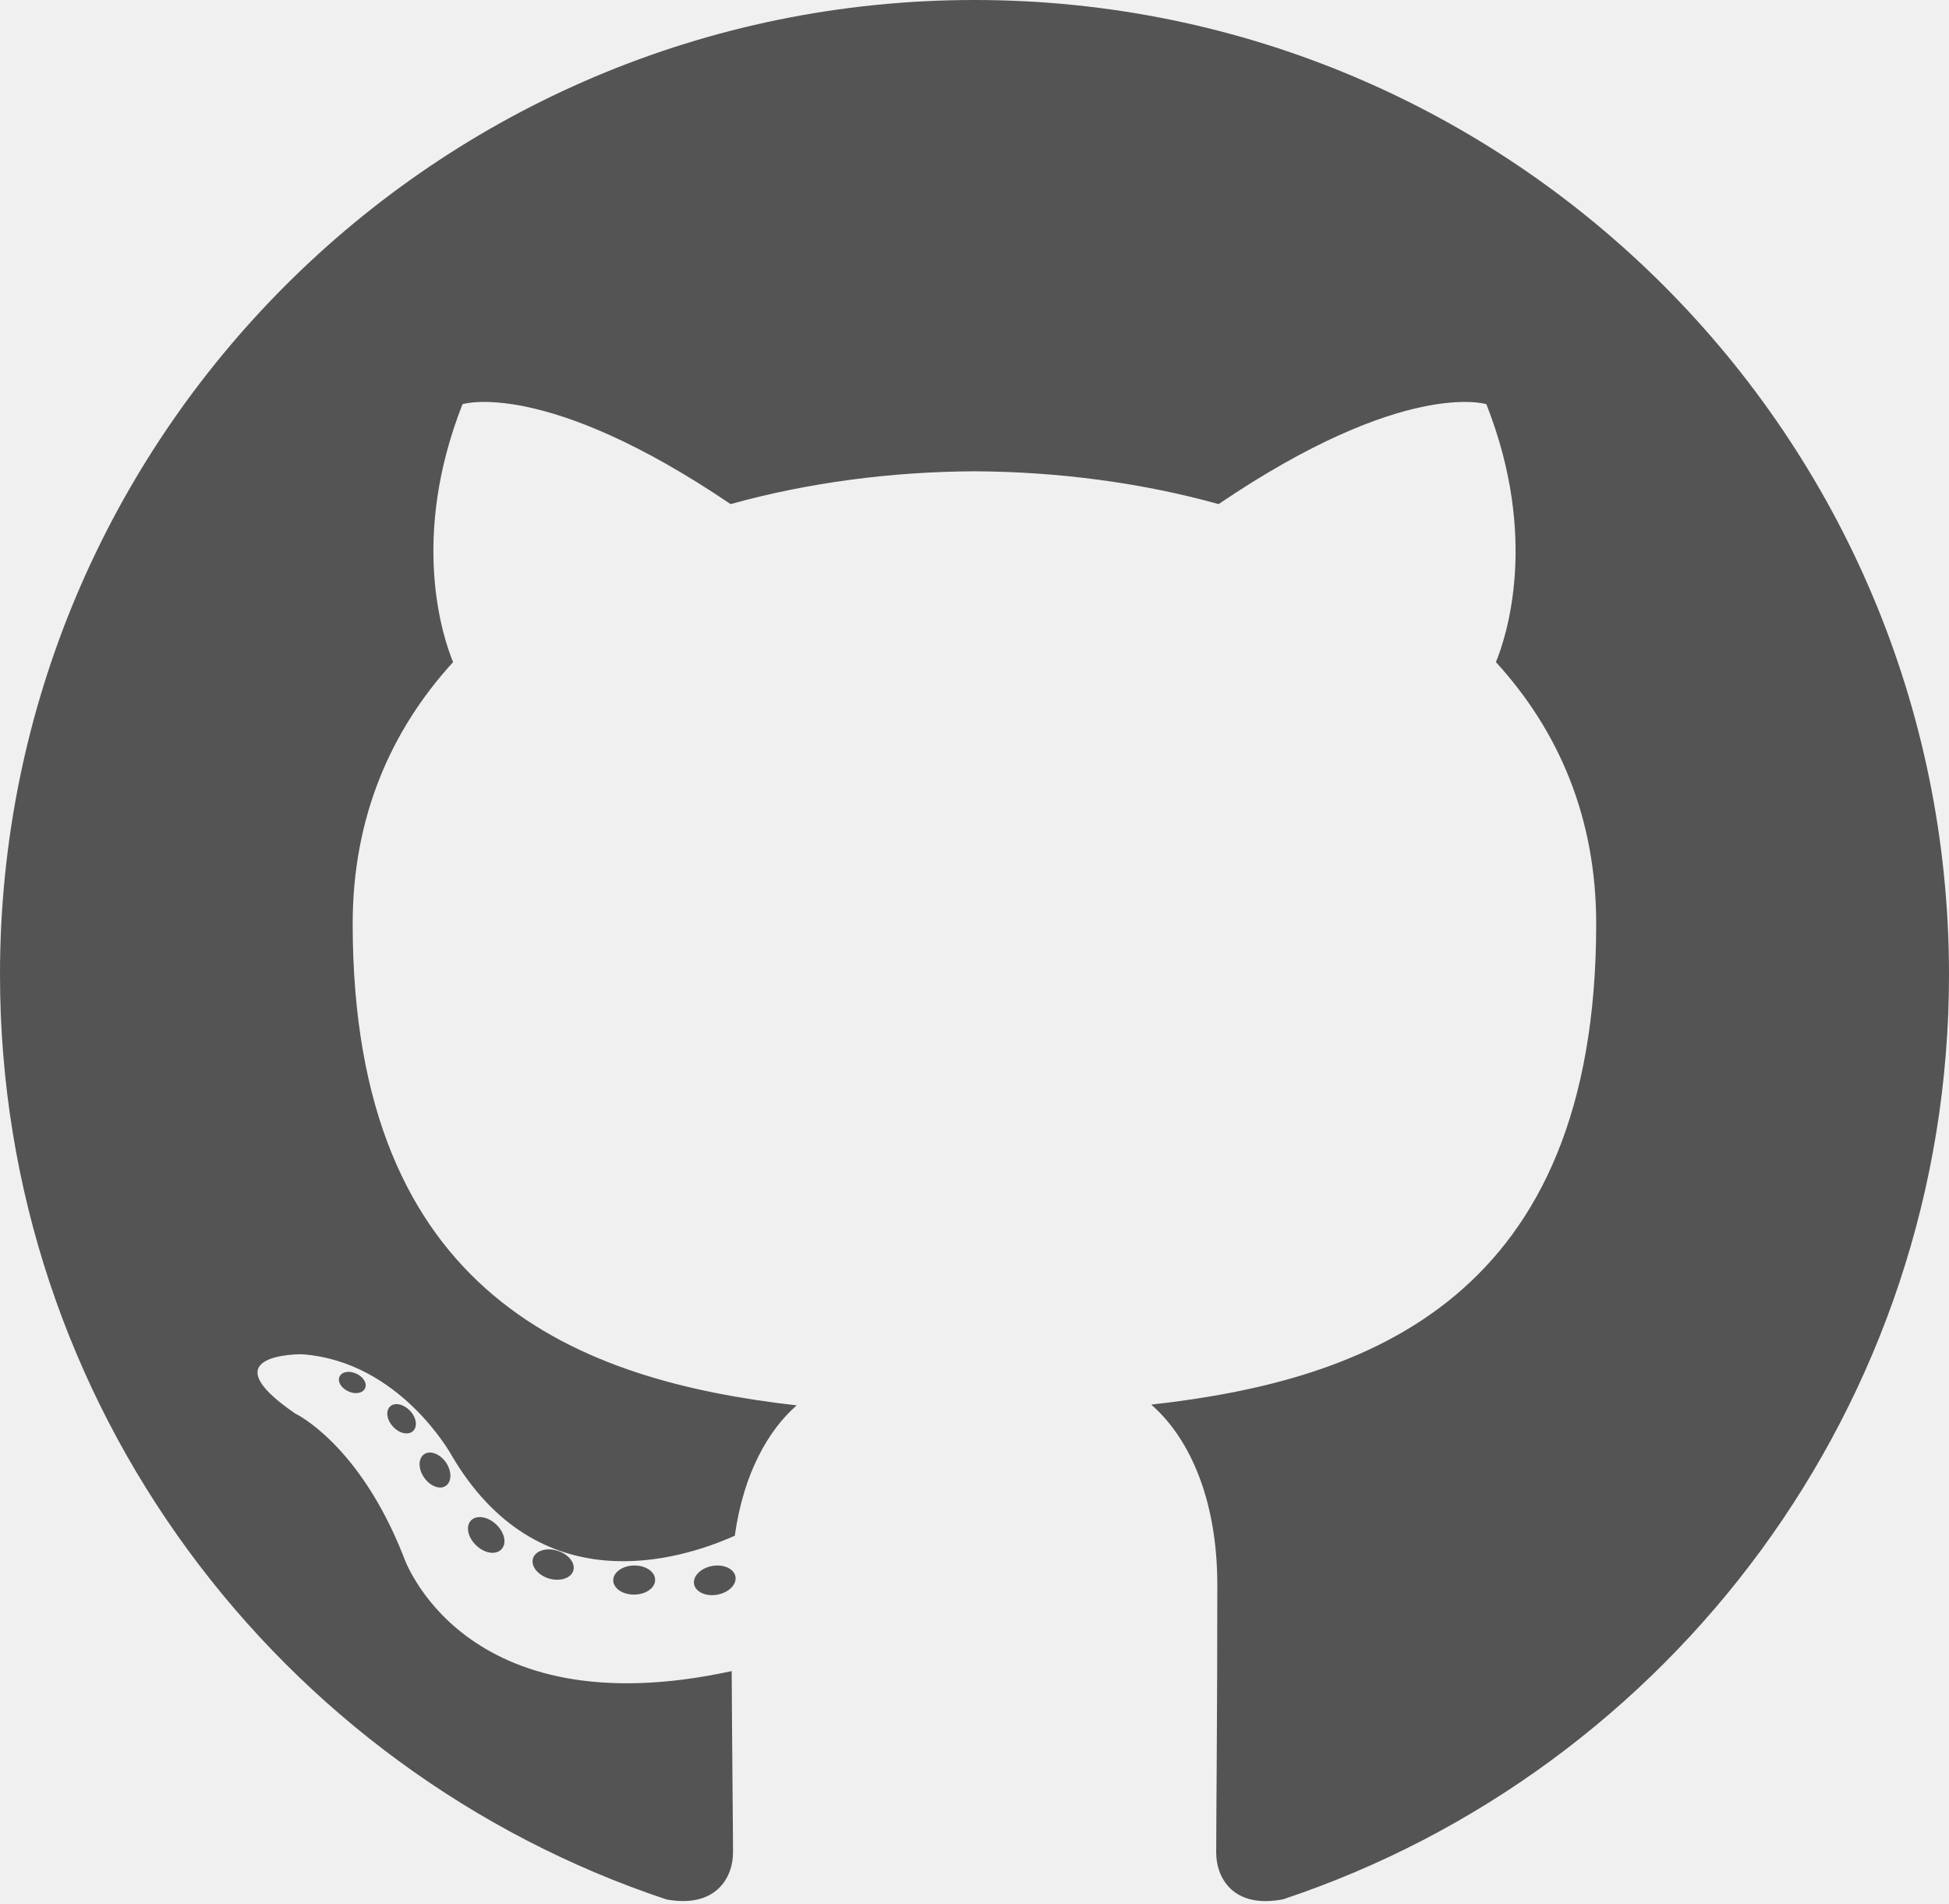
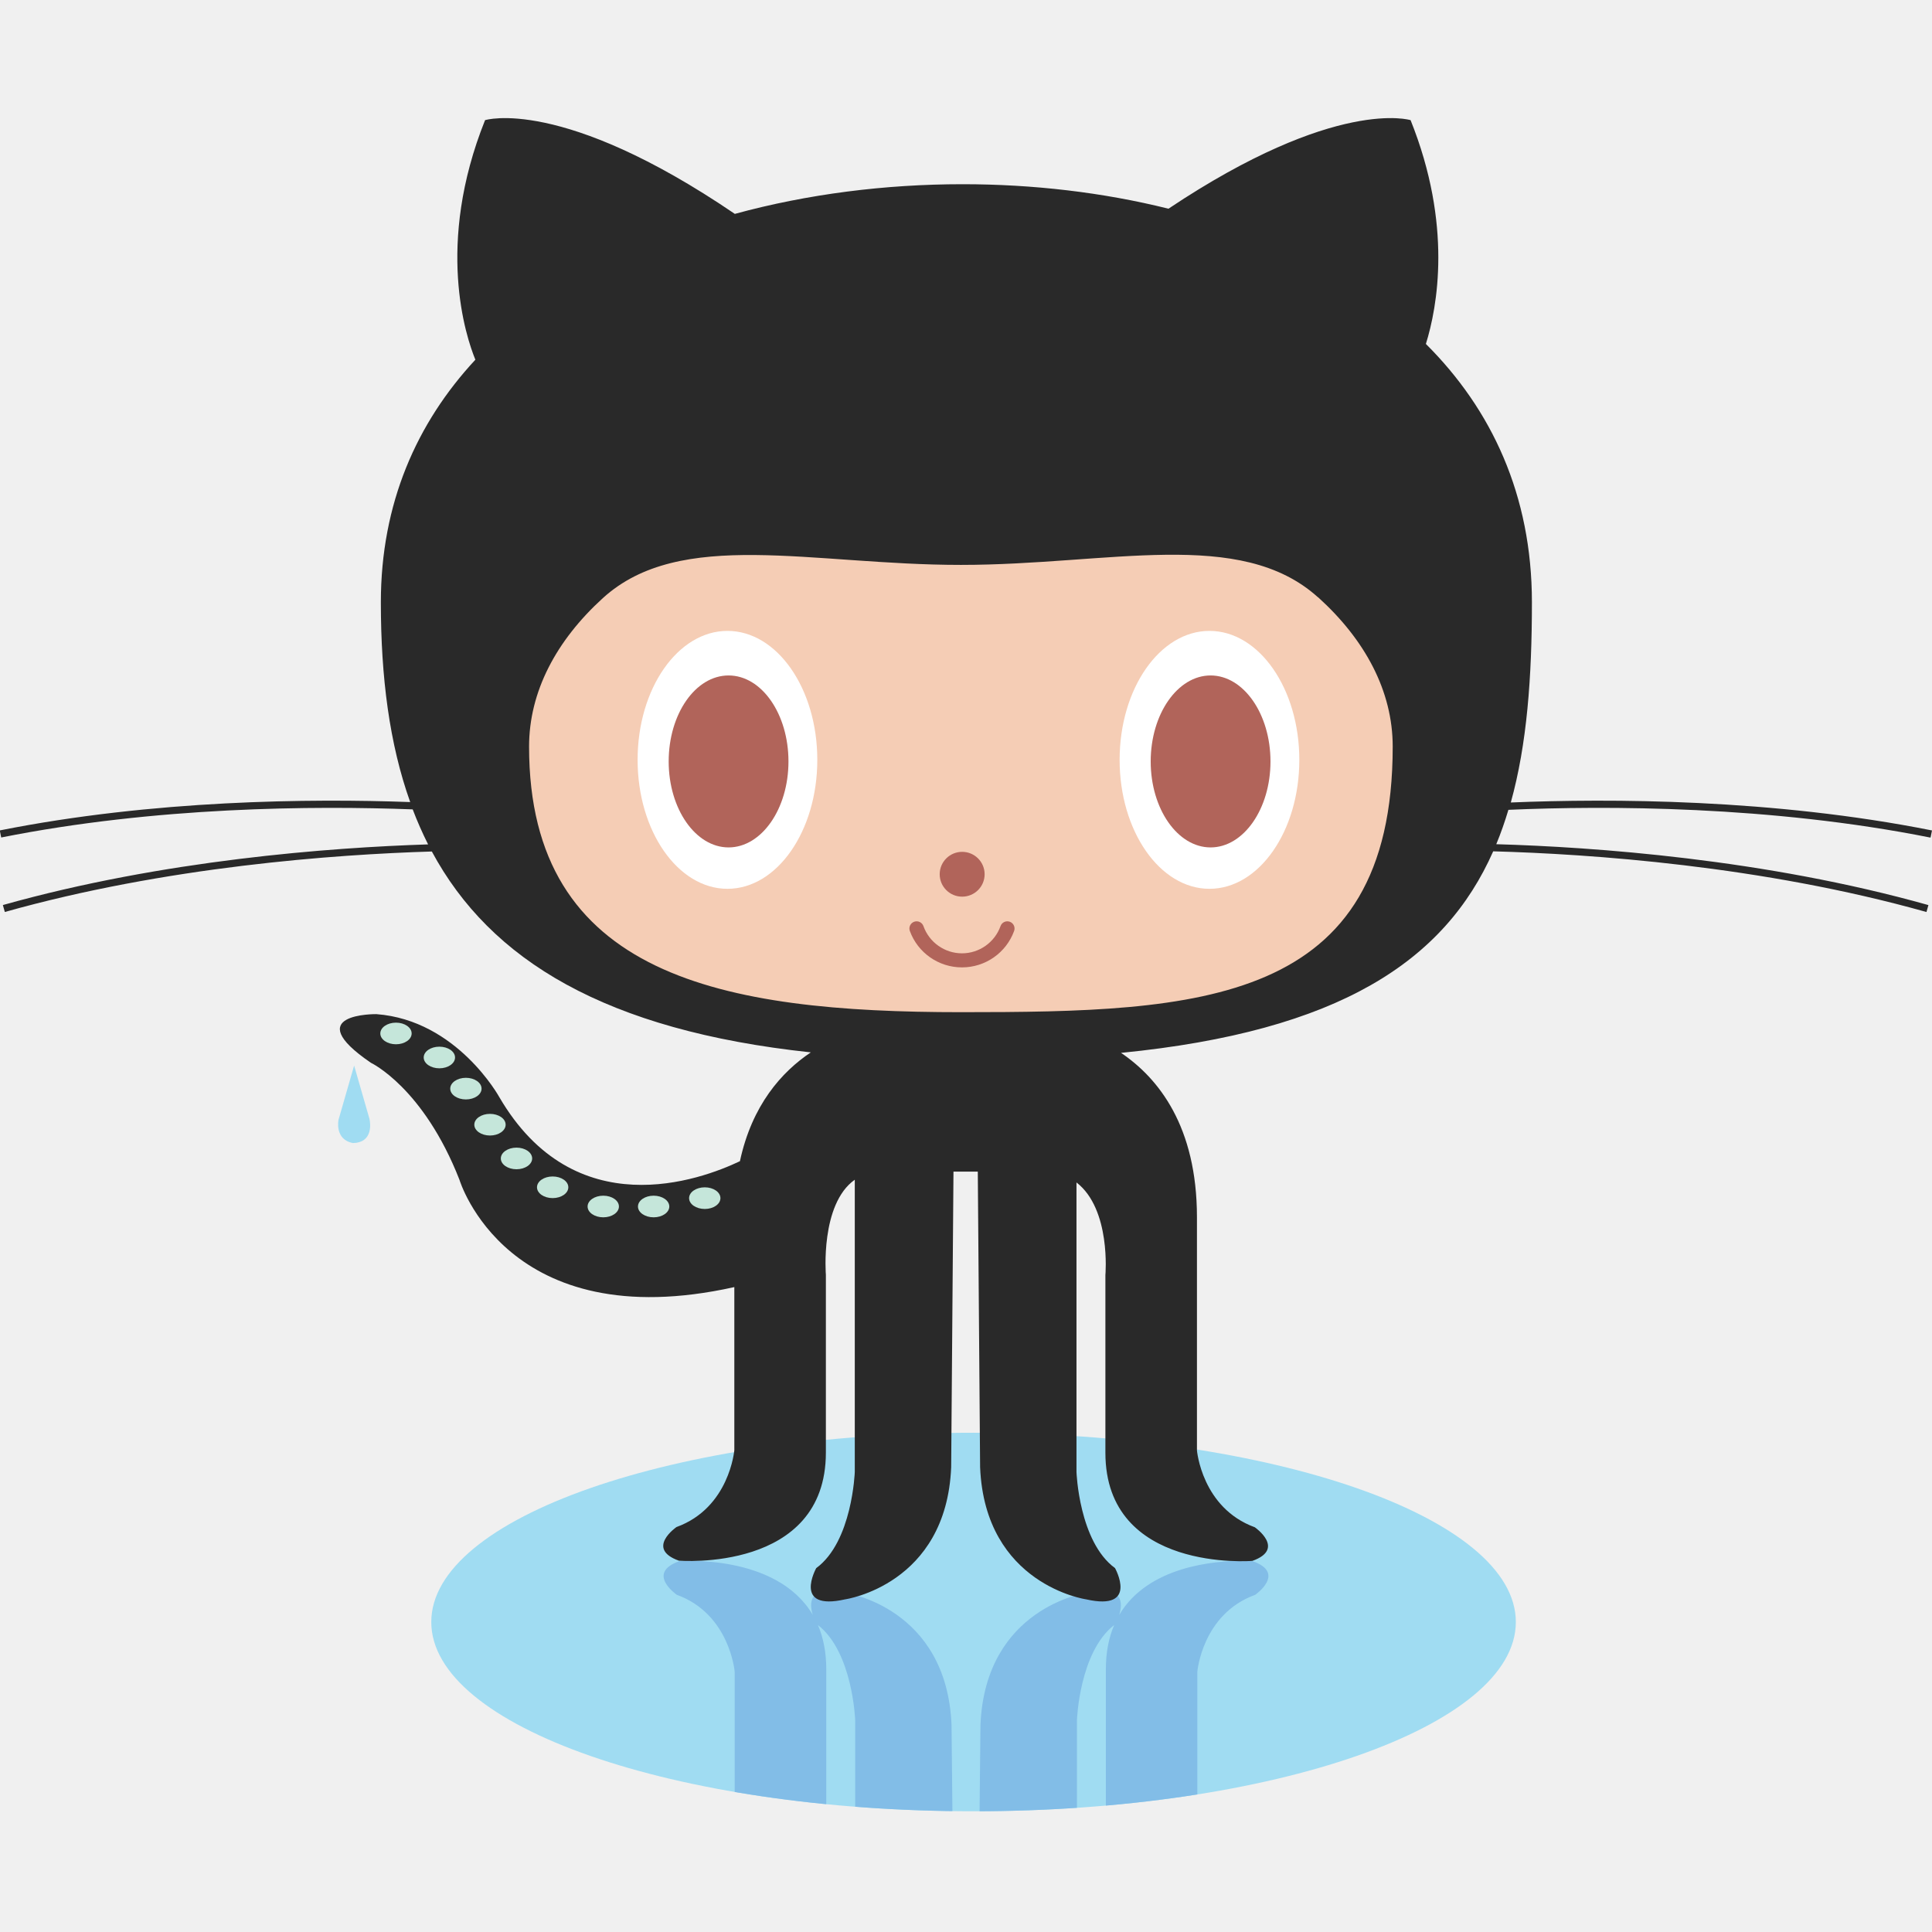
- <svg xmlns="http://www.w3.org/2000/svg" width="256" height="250" fill="currentColor" preserveAspectRatio="xMidYMid">
-   <path d="M128.001 0C57.317 0 0 57.307 0 128.001c0 56.554 36.676 104.535 87.535 121.46 6.397 1.185 8.746-2.777 8.746-6.158 0-3.052-.12-13.135-.174-23.83-35.61 7.742-43.124-15.103-43.124-15.103-5.823-14.795-14.213-18.73-14.213-18.73-11.613-7.944.876-7.78.876-7.78 12.853.902 19.621 13.19 19.621 13.19 11.417 19.568 29.945 13.911 37.249 10.64 1.149-8.272 4.466-13.92 8.127-17.116-28.431-3.236-58.318-14.212-58.318-63.258 0-13.975 5-25.394 13.188-34.358-1.329-3.224-5.71-16.242 1.24-33.874 0 0 10.749-3.44 35.21 13.121 10.21-2.836 21.16-4.258 32.038-4.307 10.878.049 21.837 1.47 32.066 4.307 24.431-16.56 35.165-13.12 35.165-13.12 6.967 17.63 2.584 30.65 1.255 33.873 8.207 8.964 13.173 20.383 13.173 34.358 0 49.163-29.944 59.988-58.447 63.157 4.591 3.972 8.682 11.762 8.682 23.704 0 17.126-.148 30.91-.148 35.126 0 3.407 2.304 7.398 8.792 6.14C219.37 232.5 256 184.537 256 128.002 256 57.307 198.691 0 128.001 0Zm-80.06 182.34c-.282.636-1.283.827-2.194.39-.929-.417-1.45-1.284-1.15-1.922.276-.655 1.279-.838 2.205-.399.93.418 1.46 1.293 1.139 1.931Zm6.296 5.618c-.61.566-1.804.303-2.614-.591-.837-.892-.994-2.086-.375-2.66.63-.566 1.787-.301 2.626.591.838.903 1 2.088.363 2.66Zm4.32 7.188c-.785.545-2.067.034-2.86-1.104-.784-1.138-.784-2.503.017-3.05.795-.547 2.058-.055 2.861 1.075.782 1.157.782 2.522-.019 3.08Zm7.304 8.325c-.701.774-2.196.566-3.29-.49-1.119-1.032-1.43-2.496-.726-3.27.71-.776 2.213-.558 3.315.49 1.11 1.03 1.45 2.505.701 3.27Zm9.442 2.81c-.31 1.003-1.75 1.459-3.199 1.033-1.448-.439-2.395-1.613-2.103-2.626.301-1.01 1.747-1.484 3.207-1.028 1.446.436 2.396 1.602 2.095 2.622Zm10.744 1.193c.036 1.055-1.193 1.93-2.715 1.95-1.53.034-2.769-.82-2.786-1.86 0-1.065 1.202-1.932 2.733-1.958 1.522-.03 2.768.818 2.768 1.868Zm10.555-.405c.182 1.03-.875 2.088-2.387 2.37-1.485.271-2.861-.365-3.05-1.386-.184-1.056.893-2.114 2.376-2.387 1.514-.263 2.868.356 3.061 1.403Z" fill="#545454" />
+ <svg xmlns="http://www.w3.org/2000/svg" xmlns:xlink="http://www.w3.org/1999/xlink" width="64" height="64" viewBox="0 0 32 32">
+   <defs>
+     <clipPath id="A">
+       <path d="M0 216h216V0H0v216z" />
+     </clipPath>
+     <clipPath id="B">
+       <path d="M121.724 55.66c.343 1.114.4 2.832-3.038 2.054 0 0-9.395-1.342-9.843-12.303l-.214-21h-2.258l-.213 21c-.448 10.96-9.842 12.303-9.842 12.303-3.428.778-3.383-.938-3.04-2.052-3.37 5.738-12.394 4.996-12.394 4.996-3.133-1.117-.224-3.13-.224-3.13 4.92-1.788 5.37-7.158 5.37-7.158V35.2l.52-11.728c1.117-5.224 3.874-8.312 6.578-10.13l28.803.033c3.484 2.365 7.047 6.846 7.047 15.307V50.37s.447 5.37 5.37 7.158c0 0 2.906 2.014-.225 3.13 0 0-.382.03-1.017.032-2.455 0-8.7-.47-11.378-5.03M94.53 34.04v16.552c0 1.617-.285 2.977-.773 4.12 3.24-2.526 3.457-8.855 3.457-8.855v-20.66c-3.225 2.282-2.684 8.846-2.684 8.846M117.8 45.86s.217 6.33 3.456 8.855c-.487-1.143-.772-2.503-.772-4.12V34.042s.54-6.1-2.684-8.612v20.43z" />
+     </clipPath>
+     <clipPath id="C">
+       <path d="M0 216h216V0H0v216z" />
+     </clipPath>
+     <path id="D" d="M158.542 54.996c0-9.73-22.538-17.617-50.34-17.617s-50.34 7.887-50.34 17.617 22.537 17.62 50.34 17.62 50.34-7.9 50.34-17.62" />
+     <path id="E" d="M75.282 93.676c0-.555-.65-1.006-1.454-1.006s-1.455.45-1.455 1.006.65 1.008 1.455 1.008 1.454-.45 1.454-1.008" />
+   </defs>
+   <g transform="matrix(.178423 0 0 -.177923 -3.18057 36.6508)">
+     <g clip-path="url(#C)">
+       <use xlink:href="#D" fill="#a0dcf2" />
+     </g>
+     <g clip-path="url(#B)">
+       <use xlink:href="#D" fill="#82bde7" />
+     </g>
+     <g clip-path="url(#A)">
+       <path d="M50.7 106.8l-1.453-5.063s-.378-1.83 1.346-2.154c1.8.035 1.653 1.72 1.527 2.266l-1.42 4.95z" fill="#a0dcf2" />
+       <path d="M197.042 128.027l.133.658c-14.768 2.953-29.922 2.983-39.1 2.602 1.506 5.426 1.96 11.67 1.96 18.633 0 9.986-3.752 17.975-9.843 24.054 1.065 3.435 2.487 11.066-1.42 20.833 0 0-6.9 2.188-22.476-8.243-6.106 1.526-12.604 2.28-19.112 2.28-7.16 0-14.395-.912-21.143-2.763-16.086 10.975-23.186 8.727-23.186 8.727-4.636-11.6-1.77-20.17-.9-22.302-5.448-5.88-8.774-13.384-8.774-22.585 0-6.947.792-13.178 2.724-18.594-9.247.336-23.85.207-38.1-2.64l.132-.658c14.325 2.865 29.018 2.965 38.2 2.617.425-1.12.9-2.2 1.43-3.26-9.088-.293-24.604-1.45-39.475-5.646l.182-.645c14.988 4.227 30.64 5.356 39.64 5.63 5.43-10.12 16.135-16.658 35.18-18.7-2.704-1.816-5.46-4.904-6.58-10.13-3.683-1.76-15.343-6.062-22.34 5.97 0 0-3.916 7.16-11.412 7.72 0 0-7.27.1-.503-4.53 0 0 4.867-2.293 8.223-10.9 0 0 4.38-14.695 25.512-9.98v-15.18s-.447-5.37-5.37-7.158c0 0-2.908-2.014.224-3.13 0 0 13.645-1.12 13.645 10.065v16.552s-.54 6.565 2.683 8.846V68.963s-.222-6.487-3.578-8.948c0 0-2.237-4.025 2.684-2.908 0 0 9.394 1.342 9.842 12.303l.214 27.513h2.257l.215-27.513c.447-10.96 9.842-12.303 9.842-12.303 4.92-1.117 2.683 2.908 2.683 2.908-3.355 2.46-3.578 8.948-3.578 8.948v26.953c3.223-2.5 2.684-8.612 2.684-8.612V70.752c0-11.184 13.644-10.065 13.644-10.065 3.13 1.117.225 3.13.225 3.13-4.922 1.8-5.37 7.158-5.37 7.158v21.697c0 8.46-3.563 12.942-7.047 15.307 20.3 2.014 30.056 8.572 34.548 18.762 8.896-.244 24.906-1.328 40.22-5.65l.182.645c-15.227 4.295-31.13 5.406-40.117 5.668.426 1.03.797 2.1 1.127 3.2 9.105.4 24.328.385 39.154-2.58" fill="#292929" />
+       <path d="M140.178 150.4c4.375-3.963 6.934-8.75 6.934-13.905 0-24.075-17.948-24.728-40.085-24.728S66.94 115.09 66.94 136.485c0 5.122 2.524 9.878 6.845 13.825 7.206 6.578 19.404 3.095 33.24 3.095 13.782 0 25.934 3.518 33.15-3.015" fill="#f5cdb5" />
+       <path d="M93.697 135.258c0-6.63-3.734-12.006-8.34-12.006s-8.342 5.375-8.342 12.006 3.736 12.004 8.342 12.004 8.34-5.373 8.34-12.004" fill="#fff" />
+       <path d="M91.02 135.107c0-4.42-2.5-8.002-5.56-8.002s-5.56 3.582-5.56 8.002 2.488 8.006 5.56 8.006 5.56-3.584 5.56-8.006" fill="#b1645a" />
+       <path d="M138.443 135.258c0-6.63-3.734-12.006-8.342-12.006s-8.34 5.375-8.34 12.006 3.735 12.004 8.34 12.004 8.342-5.373 8.342-12.004" fill="#fff" />
+       <path d="M135.766 135.107c0-4.42-2.5-8.002-5.56-8.002s-5.56 3.582-5.56 8.002 2.5 8.006 5.56 8.006 5.56-3.584 5.56-8.006m-26.536-10.5c0-1.152-.934-2.086-2.086-2.086s-2.086.934-2.086 2.086.933 2.086 2.086 2.086 2.086-.934 2.086-2.086m-6.945-5.275a.67.67 0 1 0 1.265.447c.536-1.515 1.973-2.533 3.577-2.533s3.04 1.018 3.578 2.533a.67.67 0 1 0 1.264-.447 5.15 5.15 0 0 0-9.684 0" fill="#b1645a" />
+       <g fill="#c5e6da">
+         <path d="M56.04 109.785c0-.557-.652-1.006-1.455-1.006s-1.454.45-1.454 1.006.65 1.008 1.454 1.008 1.455-.45 1.455-1.008m4.028-2.235c0-.557-.652-1.008-1.455-1.008s-1.454.45-1.454 1.008.65 1.006 1.454 1.006 1.455-.45 1.455-1.006m2.462-2.9c0-.555-.65-1.006-1.455-1.006s-1.453.45-1.453 1.006.65 1.008 1.453 1.008 1.455-.45 1.455-1.008m2.235-3.357c0-.557-.65-1.008-1.453-1.008s-1.455.45-1.455 1.008.65 1.008 1.455 1.008 1.453-.45 1.453-1.008m2.462-3.143c0-.555-.65-1.006-1.454-1.006s-1.455.45-1.455 1.006.652 1.008 1.455 1.008 1.454-.45 1.454-1.008m3.357-2.683c0-.557-.65-1.008-1.455-1.008s-1.453.45-1.453 1.008.65 1.006 1.453 1.006 1.455-.45 1.455-1.006" />
+         <use xlink:href="#E" />
+         <use xlink:href="#E" x="4.676" />
+         <path d="M84.704 94.455c0-.557-.65-1.008-1.454-1.008s-1.455.45-1.455 1.008.65 1.008 1.455 1.008 1.454-.45 1.454-1.008" />
+       </g>
+     </g>
+   </g>
</svg>
